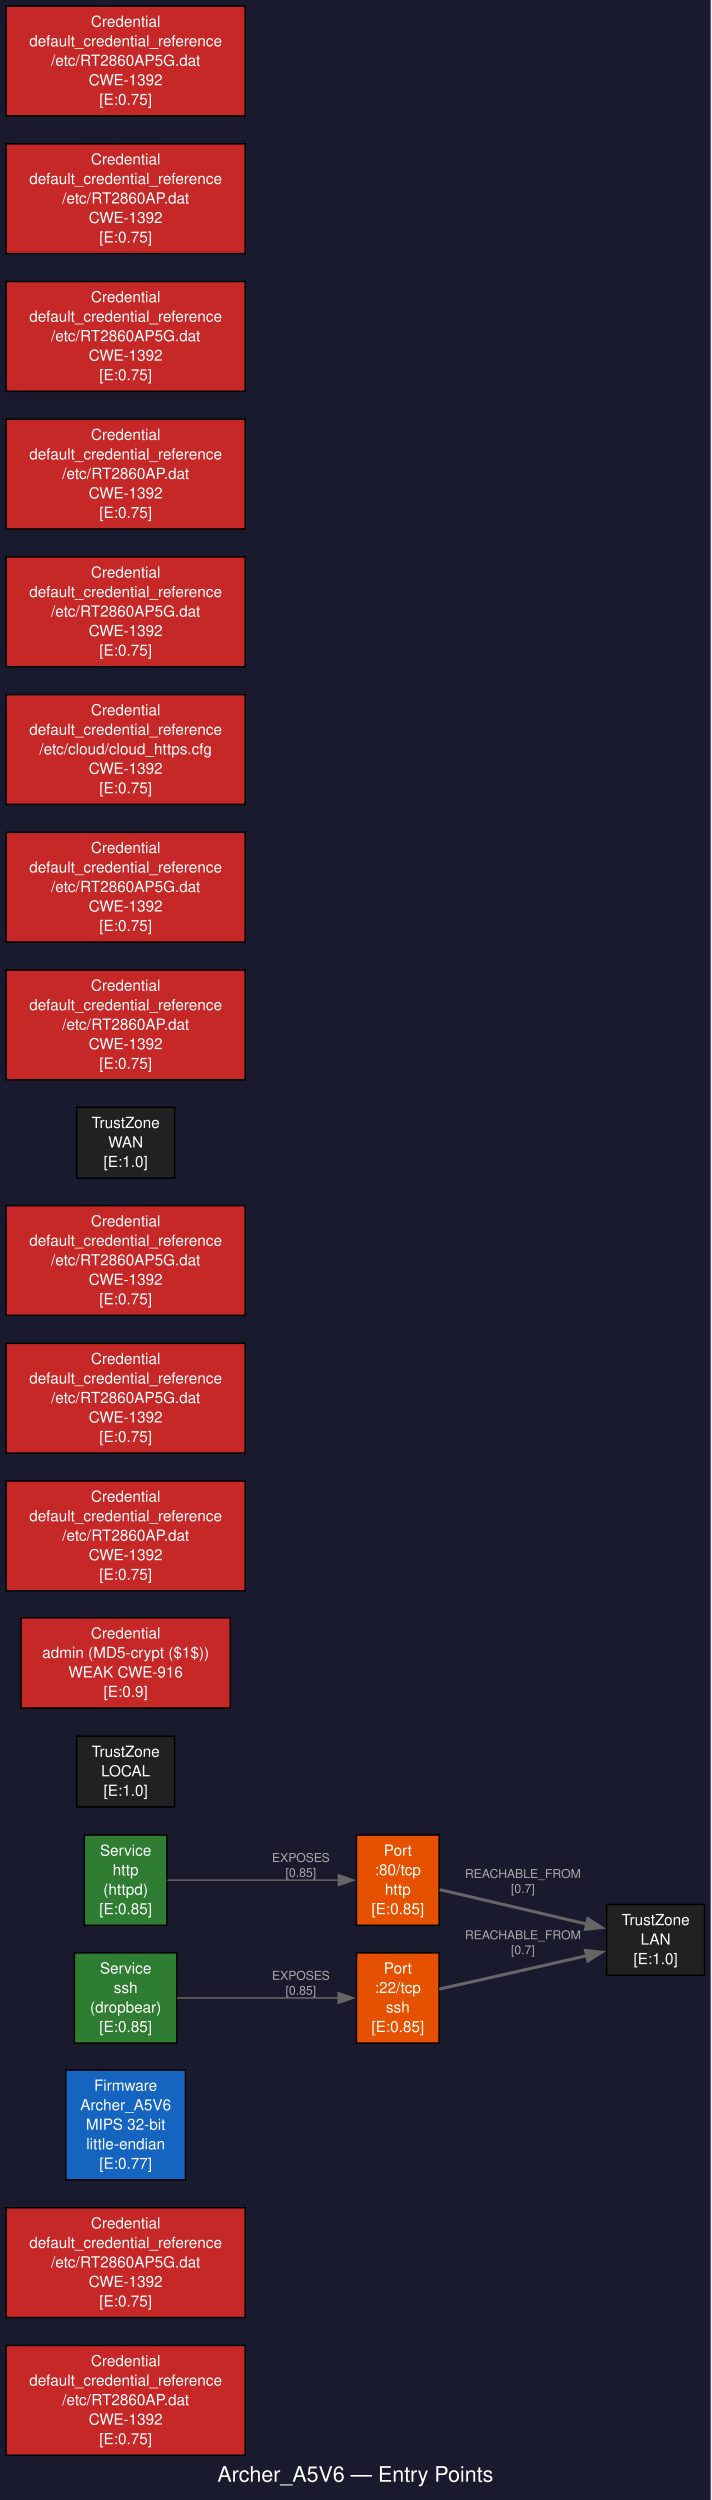
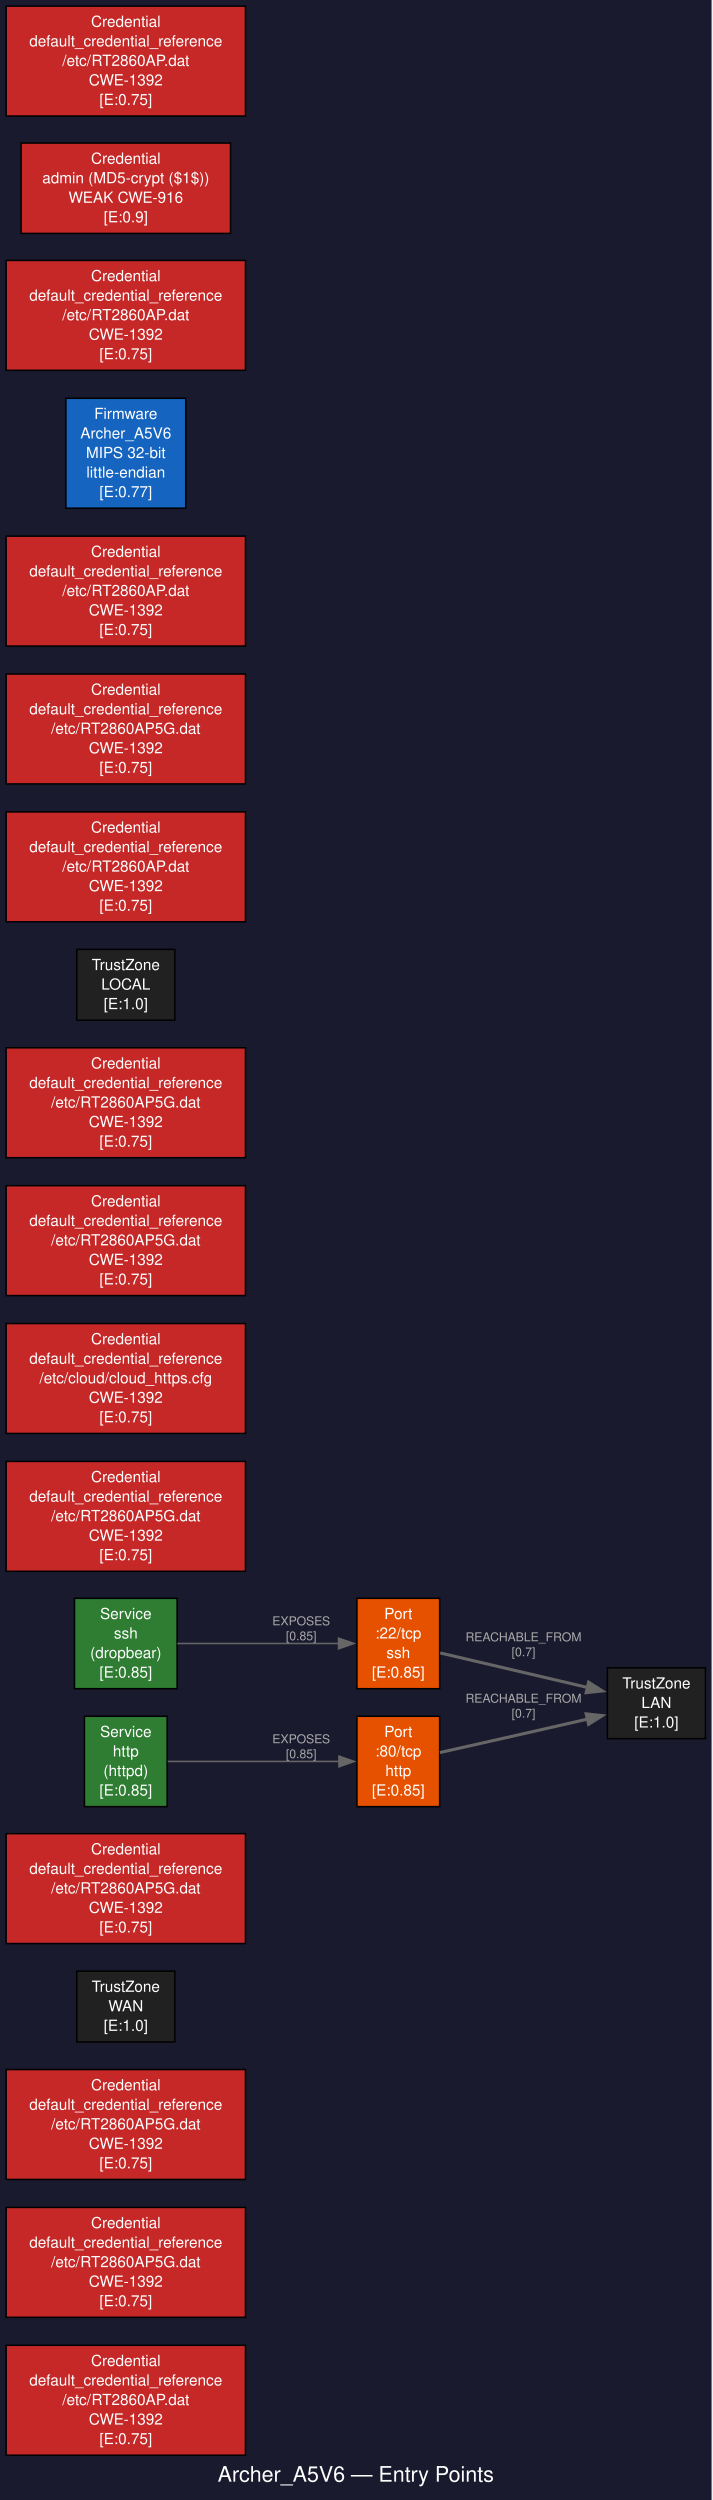
- <svg xmlns="http://www.w3.org/2000/svg" width="465pt" height="1634pt" viewBox="0.00 0.00 465.00 1634.00">
-   <g id="graph0" class="graph" transform="scale(1 1) rotate(0) translate(4 1630)">
-     <polygon fill="#1a1a2e" stroke="none" points="-4,4 -4,-1630 460.5,-1630 460.5,4 -4,4" />
+ <svg xmlns="http://www.w3.org/2000/svg" width="465pt" height="1632pt" viewBox="0.00 0.00 465.00 1632.00">
+   <g id="graph0" class="graph" transform="scale(1 1) rotate(0) translate(4 1628)">
+     <polygon fill="#1a1a2e" stroke="none" points="-4,4 -4,-1628 460.5,-1628 460.5,4 -4,4" />
    <text xml:space="preserve" text-anchor="middle" x="228.25" y="-7.95" font-family="Helvetica,sans-Serif" font-size="14.00" fill="white">Archer_A5V6 — Entry Points</text>
    <g id="node1" class="node">
      <polygon fill="#c62828" stroke="black" points="156.25,-97 0,-97 0,-25.25 156.25,-25.25 156.25,-97" />
      <text xml:space="preserve" text-anchor="middle" x="78.12" y="-83.5" font-family="Helvetica,sans-Serif" font-size="10.00" fill="white">Credential</text>
      <text xml:space="preserve" text-anchor="middle" x="78.12" y="-70.75" font-family="Helvetica,sans-Serif" font-size="10.00" fill="white">default_credential_reference</text>
      <text xml:space="preserve" text-anchor="middle" x="78.12" y="-58" font-family="Helvetica,sans-Serif" font-size="10.00" fill="white">/etc/RT2860AP.dat</text>
      <text xml:space="preserve" text-anchor="middle" x="78.12" y="-45.25" font-family="Helvetica,sans-Serif" font-size="10.00" fill="white">CWE-1392</text>
      <text xml:space="preserve" text-anchor="middle" x="78.12" y="-32.5" font-family="Helvetica,sans-Serif" font-size="10.00" fill="white">[E:0.75]</text>
    </g>
    <g id="node2" class="node">
      <polygon fill="#c62828" stroke="black" points="156.25,-187 0,-187 0,-115.25 156.25,-115.25 156.25,-187" />
      <text xml:space="preserve" text-anchor="middle" x="78.12" y="-173.5" font-family="Helvetica,sans-Serif" font-size="10.00" fill="white">Credential</text>
      <text xml:space="preserve" text-anchor="middle" x="78.12" y="-160.75" font-family="Helvetica,sans-Serif" font-size="10.00" fill="white">default_credential_reference</text>
      <text xml:space="preserve" text-anchor="middle" x="78.12" y="-148" font-family="Helvetica,sans-Serif" font-size="10.00" fill="white">/etc/RT2860AP5G.dat</text>
      <text xml:space="preserve" text-anchor="middle" x="78.12" y="-135.25" font-family="Helvetica,sans-Serif" font-size="10.00" fill="white">CWE-1392</text>
      <text xml:space="preserve" text-anchor="middle" x="78.12" y="-122.5" font-family="Helvetica,sans-Serif" font-size="10.00" fill="white">[E:0.75]</text>
    </g>
    <g id="node3" class="node">
-       <polygon fill="#1565c0" stroke="black" points="117.25,-277 39,-277 39,-205.25 117.25,-205.25 117.25,-277" />
-       <text xml:space="preserve" text-anchor="middle" x="78.12" y="-263.5" font-family="Helvetica,sans-Serif" font-size="10.00" fill="white">Firmware</text>
-       <text xml:space="preserve" text-anchor="middle" x="78.12" y="-250.75" font-family="Helvetica,sans-Serif" font-size="10.00" fill="white">Archer_A5V6</text>
-       <text xml:space="preserve" text-anchor="middle" x="78.12" y="-238" font-family="Helvetica,sans-Serif" font-size="10.00" fill="white">MIPS 32-bit</text>
-       <text xml:space="preserve" text-anchor="middle" x="78.12" y="-225.25" font-family="Helvetica,sans-Serif" font-size="10.00" fill="white">little-endian</text>
-       <text xml:space="preserve" text-anchor="middle" x="78.12" y="-212.5" font-family="Helvetica,sans-Serif" font-size="10.00" fill="white">[E:0.77]</text>
+       <polygon fill="#c62828" stroke="black" points="156.25,-277 0,-277 0,-205.25 156.25,-205.25 156.25,-277" />
+       <text xml:space="preserve" text-anchor="middle" x="78.12" y="-263.5" font-family="Helvetica,sans-Serif" font-size="10.00" fill="white">Credential</text>
+       <text xml:space="preserve" text-anchor="middle" x="78.12" y="-250.75" font-family="Helvetica,sans-Serif" font-size="10.00" fill="white">default_credential_reference</text>
+       <text xml:space="preserve" text-anchor="middle" x="78.12" y="-238" font-family="Helvetica,sans-Serif" font-size="10.00" fill="white">/etc/RT2860AP5G.dat</text>
+       <text xml:space="preserve" text-anchor="middle" x="78.12" y="-225.25" font-family="Helvetica,sans-Serif" font-size="10.00" fill="white">CWE-1392</text>
+       <text xml:space="preserve" text-anchor="middle" x="78.12" y="-212.5" font-family="Helvetica,sans-Serif" font-size="10.00" fill="white">[E:0.75]</text>
    </g>
    <g id="node4" class="node">
-       <polygon fill="#212121" stroke="black" points="456.5,-385.25 392.5,-385.25 392.5,-339 456.5,-339 456.5,-385.25" />
-       <text xml:space="preserve" text-anchor="middle" x="424.5" y="-371.75" font-family="Helvetica,sans-Serif" font-size="10.00" fill="white">TrustZone</text>
-       <text xml:space="preserve" text-anchor="middle" x="424.5" y="-359" font-family="Helvetica,sans-Serif" font-size="10.00" fill="white">LAN</text>
-       <text xml:space="preserve" text-anchor="middle" x="424.5" y="-346.25" font-family="Helvetica,sans-Serif" font-size="10.00" fill="white">[E:1.0]</text>
+       <polygon fill="#212121" stroke="black" points="110.12,-341.25 46.12,-341.25 46.12,-295 110.12,-295 110.12,-341.25" />
+       <text xml:space="preserve" text-anchor="middle" x="78.12" y="-327.75" font-family="Helvetica,sans-Serif" font-size="10.00" fill="white">TrustZone</text>
+       <text xml:space="preserve" text-anchor="middle" x="78.12" y="-315" font-family="Helvetica,sans-Serif" font-size="10.00" fill="white">WAN</text>
+       <text xml:space="preserve" text-anchor="middle" x="78.12" y="-302.25" font-family="Helvetica,sans-Serif" font-size="10.00" fill="white">[E:1.0]</text>
    </g>
    <g id="node5" class="node">
-       <polygon fill="#212121" stroke="black" points="110.12,-495.25 46.12,-495.25 46.12,-449 110.12,-449 110.12,-495.25" />
-       <text xml:space="preserve" text-anchor="middle" x="78.12" y="-481.75" font-family="Helvetica,sans-Serif" font-size="10.00" fill="white">TrustZone</text>
-       <text xml:space="preserve" text-anchor="middle" x="78.12" y="-469" font-family="Helvetica,sans-Serif" font-size="10.00" fill="white">LOCAL</text>
-       <text xml:space="preserve" text-anchor="middle" x="78.12" y="-456.25" font-family="Helvetica,sans-Serif" font-size="10.00" fill="white">[E:1.0]</text>
+       <polygon fill="#c62828" stroke="black" points="156.25,-431 0,-431 0,-359.25 156.25,-359.25 156.25,-431" />
+       <text xml:space="preserve" text-anchor="middle" x="78.12" y="-417.5" font-family="Helvetica,sans-Serif" font-size="10.00" fill="white">Credential</text>
+       <text xml:space="preserve" text-anchor="middle" x="78.12" y="-404.75" font-family="Helvetica,sans-Serif" font-size="10.00" fill="white">default_credential_reference</text>
+       <text xml:space="preserve" text-anchor="middle" x="78.12" y="-392" font-family="Helvetica,sans-Serif" font-size="10.00" fill="white">/etc/RT2860AP5G.dat</text>
+       <text xml:space="preserve" text-anchor="middle" x="78.12" y="-379.25" font-family="Helvetica,sans-Serif" font-size="10.00" fill="white">CWE-1392</text>
+       <text xml:space="preserve" text-anchor="middle" x="78.12" y="-366.5" font-family="Helvetica,sans-Serif" font-size="10.00" fill="white">[E:0.75]</text>
    </g>
    <g id="node6" class="node">
-       <polygon fill="#c62828" stroke="black" points="146.5,-572.62 9.75,-572.62 9.75,-513.62 146.5,-513.62 146.5,-572.62" />
-       <text xml:space="preserve" text-anchor="middle" x="78.12" y="-559.12" font-family="Helvetica,sans-Serif" font-size="10.00" fill="white">Credential</text>
-       <text xml:space="preserve" text-anchor="middle" x="78.12" y="-546.38" font-family="Helvetica,sans-Serif" font-size="10.00" fill="white">admin (MD5-crypt ($1$))</text>
-       <text xml:space="preserve" text-anchor="middle" x="78.12" y="-533.62" font-family="Helvetica,sans-Serif" font-size="10.00" fill="white">WEAK CWE-916</text>
-       <text xml:space="preserve" text-anchor="middle" x="78.12" y="-520.88" font-family="Helvetica,sans-Serif" font-size="10.00" fill="white">[E:0.9]</text>
+       <polygon fill="#2e7d32" stroke="black" points="111.62,-584.62 44.62,-584.62 44.62,-525.62 111.62,-525.62 111.62,-584.62" />
+       <text xml:space="preserve" text-anchor="middle" x="78.12" y="-571.12" font-family="Helvetica,sans-Serif" font-size="10.00" fill="white">Service</text>
+       <text xml:space="preserve" text-anchor="middle" x="78.12" y="-558.38" font-family="Helvetica,sans-Serif" font-size="10.00" fill="white">ssh</text>
+       <text xml:space="preserve" text-anchor="middle" x="78.12" y="-545.62" font-family="Helvetica,sans-Serif" font-size="10.00" fill="white">(dropbear)</text>
+       <text xml:space="preserve" text-anchor="middle" x="78.12" y="-532.88" font-family="Helvetica,sans-Serif" font-size="10.00" fill="white">[E:0.85]</text>
+     </g>
+     <g id="node9" class="node">
+       <polygon fill="#e65100" stroke="black" points="283,-584.62 229,-584.62 229,-525.62 283,-525.62 283,-584.62" />
+       <text xml:space="preserve" text-anchor="middle" x="256" y="-571.12" font-family="Helvetica,sans-Serif" font-size="10.00" fill="white">Port</text>
+       <text xml:space="preserve" text-anchor="middle" x="256" y="-558.38" font-family="Helvetica,sans-Serif" font-size="10.00" fill="white">:22/tcp</text>
+       <text xml:space="preserve" text-anchor="middle" x="256" y="-545.62" font-family="Helvetica,sans-Serif" font-size="10.00" fill="white">ssh</text>
+       <text xml:space="preserve" text-anchor="middle" x="256" y="-532.88" font-family="Helvetica,sans-Serif" font-size="10.00" fill="white">[E:0.85]</text>
+     </g>
+     <g id="edge1" class="edge">
+       <path fill="none" stroke="#666666" d="M111.79,-555.12C141.65,-555.12 185.81,-555.12 217.19,-555.12" />
+       <polygon fill="#666666" stroke="#666666" points="217.02,-558.63 227.02,-555.13 217.02,-551.63 217.02,-558.63" />
+       <text xml:space="preserve" text-anchor="middle" x="192.62" y="-567.02" font-family="Helvetica,sans-Serif" font-size="8.00" fill="#aaaaaa">EXPOSES</text>
+       <text xml:space="preserve" text-anchor="middle" x="192.62" y="-557.27" font-family="Helvetica,sans-Serif" font-size="8.00" fill="#aaaaaa">[0.85]</text>
    </g>
    <g id="node7" class="node">
-       <polygon fill="#c62828" stroke="black" points="156.25,-662 0,-662 0,-590.25 156.25,-590.25 156.25,-662" />
-       <text xml:space="preserve" text-anchor="middle" x="78.12" y="-648.5" font-family="Helvetica,sans-Serif" font-size="10.00" fill="white">Credential</text>
-       <text xml:space="preserve" text-anchor="middle" x="78.12" y="-635.75" font-family="Helvetica,sans-Serif" font-size="10.00" fill="white">default_credential_reference</text>
-       <text xml:space="preserve" text-anchor="middle" x="78.12" y="-623" font-family="Helvetica,sans-Serif" font-size="10.00" fill="white">/etc/RT2860AP.dat</text>
-       <text xml:space="preserve" text-anchor="middle" x="78.12" y="-610.25" font-family="Helvetica,sans-Serif" font-size="10.00" fill="white">CWE-1392</text>
-       <text xml:space="preserve" text-anchor="middle" x="78.12" y="-597.5" font-family="Helvetica,sans-Serif" font-size="10.00" fill="white">[E:0.75]</text>
+       <polygon fill="#c62828" stroke="black" points="156.25,-674 0,-674 0,-602.25 156.25,-602.25 156.25,-674" />
+       <text xml:space="preserve" text-anchor="middle" x="78.12" y="-660.5" font-family="Helvetica,sans-Serif" font-size="10.00" fill="white">Credential</text>
+       <text xml:space="preserve" text-anchor="middle" x="78.12" y="-647.75" font-family="Helvetica,sans-Serif" font-size="10.00" fill="white">default_credential_reference</text>
+       <text xml:space="preserve" text-anchor="middle" x="78.12" y="-635" font-family="Helvetica,sans-Serif" font-size="10.00" fill="white">/etc/RT2860AP5G.dat</text>
+       <text xml:space="preserve" text-anchor="middle" x="78.12" y="-622.25" font-family="Helvetica,sans-Serif" font-size="10.00" fill="white">CWE-1392</text>
+       <text xml:space="preserve" text-anchor="middle" x="78.12" y="-609.5" font-family="Helvetica,sans-Serif" font-size="10.00" fill="white">[E:0.75]</text>
    </g>
    <g id="node8" class="node">
-       <polygon fill="#c62828" stroke="black" points="156.25,-752 0,-752 0,-680.25 156.25,-680.25 156.25,-752" />
-       <text xml:space="preserve" text-anchor="middle" x="78.12" y="-738.5" font-family="Helvetica,sans-Serif" font-size="10.00" fill="white">Credential</text>
-       <text xml:space="preserve" text-anchor="middle" x="78.12" y="-725.75" font-family="Helvetica,sans-Serif" font-size="10.00" fill="white">default_credential_reference</text>
-       <text xml:space="preserve" text-anchor="middle" x="78.12" y="-713" font-family="Helvetica,sans-Serif" font-size="10.00" fill="white">/etc/RT2860AP5G.dat</text>
-       <text xml:space="preserve" text-anchor="middle" x="78.12" y="-700.25" font-family="Helvetica,sans-Serif" font-size="10.00" fill="white">CWE-1392</text>
-       <text xml:space="preserve" text-anchor="middle" x="78.12" y="-687.5" font-family="Helvetica,sans-Serif" font-size="10.00" fill="white">[E:0.75]</text>
+       <polygon fill="#c62828" stroke="black" points="156.25,-764 0,-764 0,-692.25 156.25,-692.25 156.25,-764" />
+       <text xml:space="preserve" text-anchor="middle" x="78.12" y="-750.5" font-family="Helvetica,sans-Serif" font-size="10.00" fill="white">Credential</text>
+       <text xml:space="preserve" text-anchor="middle" x="78.12" y="-737.75" font-family="Helvetica,sans-Serif" font-size="10.00" fill="white">default_credential_reference</text>
+       <text xml:space="preserve" text-anchor="middle" x="78.12" y="-725" font-family="Helvetica,sans-Serif" font-size="10.00" fill="white">/etc/cloud/cloud_https.cfg</text>
+       <text xml:space="preserve" text-anchor="middle" x="78.12" y="-712.25" font-family="Helvetica,sans-Serif" font-size="10.00" fill="white">CWE-1392</text>
+       <text xml:space="preserve" text-anchor="middle" x="78.12" y="-699.5" font-family="Helvetica,sans-Serif" font-size="10.00" fill="white">[E:0.75]</text>
    </g>
-     <g id="node9" class="node">
-       <polygon fill="#c62828" stroke="black" points="156.25,-842 0,-842 0,-770.25 156.25,-770.25 156.25,-842" />
-       <text xml:space="preserve" text-anchor="middle" x="78.12" y="-828.5" font-family="Helvetica,sans-Serif" font-size="10.00" fill="white">Credential</text>
-       <text xml:space="preserve" text-anchor="middle" x="78.12" y="-815.75" font-family="Helvetica,sans-Serif" font-size="10.00" fill="white">default_credential_reference</text>
-       <text xml:space="preserve" text-anchor="middle" x="78.12" y="-803" font-family="Helvetica,sans-Serif" font-size="10.00" fill="white">/etc/RT2860AP5G.dat</text>
-       <text xml:space="preserve" text-anchor="middle" x="78.12" y="-790.25" font-family="Helvetica,sans-Serif" font-size="10.00" fill="white">CWE-1392</text>
-       <text xml:space="preserve" text-anchor="middle" x="78.12" y="-777.5" font-family="Helvetica,sans-Serif" font-size="10.00" fill="white">[E:0.75]</text>
+     <g id="node14" class="node">
+       <polygon fill="#212121" stroke="black" points="456.5,-539.25 392.5,-539.25 392.5,-493 456.5,-493 456.5,-539.25" />
+       <text xml:space="preserve" text-anchor="middle" x="424.5" y="-525.75" font-family="Helvetica,sans-Serif" font-size="10.00" fill="white">TrustZone</text>
+       <text xml:space="preserve" text-anchor="middle" x="424.5" y="-513" font-family="Helvetica,sans-Serif" font-size="10.00" fill="white">LAN</text>
+       <text xml:space="preserve" text-anchor="middle" x="424.5" y="-500.25" font-family="Helvetica,sans-Serif" font-size="10.00" fill="white">[E:1.0]</text>
+     </g>
+     <g id="edge2" class="edge">
+       <path fill="none" stroke="#666666" stroke-width="2" d="M283.38,-548.95C309.68,-542.79 350.48,-533.23 381.28,-526.01" />
+       <polygon fill="#666666" stroke="#666666" stroke-width="2" points="380.25,-529.85 389.18,-524.16 378.65,-523.04 380.25,-529.85" />
+       <text xml:space="preserve" text-anchor="middle" x="337.75" y="-556.57" font-family="Helvetica,sans-Serif" font-size="8.00" fill="#aaaaaa">REACHABLE_FROM</text>
+       <text xml:space="preserve" text-anchor="middle" x="337.75" y="-546.82" font-family="Helvetica,sans-Serif" font-size="8.00" fill="#aaaaaa">[0.7]</text>
    </g>
    <g id="node10" class="node">
-       <polygon fill="#2e7d32" stroke="black" points="111.62,-353.62 44.62,-353.62 44.62,-294.62 111.62,-294.62 111.62,-353.62" />
-       <text xml:space="preserve" text-anchor="middle" x="78.12" y="-340.12" font-family="Helvetica,sans-Serif" font-size="10.00" fill="white">Service</text>
-       <text xml:space="preserve" text-anchor="middle" x="78.12" y="-327.38" font-family="Helvetica,sans-Serif" font-size="10.00" fill="white">ssh</text>
-       <text xml:space="preserve" text-anchor="middle" x="78.12" y="-314.62" font-family="Helvetica,sans-Serif" font-size="10.00" fill="white">(dropbear)</text>
-       <text xml:space="preserve" text-anchor="middle" x="78.12" y="-301.88" font-family="Helvetica,sans-Serif" font-size="10.00" fill="white">[E:0.85]</text>
+       <polygon fill="#c62828" stroke="black" points="156.25,-854 0,-854 0,-782.25 156.25,-782.25 156.25,-854" />
+       <text xml:space="preserve" text-anchor="middle" x="78.12" y="-840.5" font-family="Helvetica,sans-Serif" font-size="10.00" fill="white">Credential</text>
+       <text xml:space="preserve" text-anchor="middle" x="78.12" y="-827.75" font-family="Helvetica,sans-Serif" font-size="10.00" fill="white">default_credential_reference</text>
+       <text xml:space="preserve" text-anchor="middle" x="78.12" y="-815" font-family="Helvetica,sans-Serif" font-size="10.00" fill="white">/etc/RT2860AP5G.dat</text>
+       <text xml:space="preserve" text-anchor="middle" x="78.12" y="-802.25" font-family="Helvetica,sans-Serif" font-size="10.00" fill="white">CWE-1392</text>
+       <text xml:space="preserve" text-anchor="middle" x="78.12" y="-789.5" font-family="Helvetica,sans-Serif" font-size="10.00" fill="white">[E:0.75]</text>
+     </g>
+     <g id="node11" class="node">
+       <polygon fill="#c62828" stroke="black" points="156.25,-944 0,-944 0,-872.25 156.25,-872.25 156.25,-944" />
+       <text xml:space="preserve" text-anchor="middle" x="78.12" y="-930.5" font-family="Helvetica,sans-Serif" font-size="10.00" fill="white">Credential</text>
+       <text xml:space="preserve" text-anchor="middle" x="78.12" y="-917.75" font-family="Helvetica,sans-Serif" font-size="10.00" fill="white">default_credential_reference</text>
+       <text xml:space="preserve" text-anchor="middle" x="78.12" y="-905" font-family="Helvetica,sans-Serif" font-size="10.00" fill="white">/etc/RT2860AP5G.dat</text>
+       <text xml:space="preserve" text-anchor="middle" x="78.12" y="-892.25" font-family="Helvetica,sans-Serif" font-size="10.00" fill="white">CWE-1392</text>
+       <text xml:space="preserve" text-anchor="middle" x="78.12" y="-879.5" font-family="Helvetica,sans-Serif" font-size="10.00" fill="white">[E:0.75]</text>
+     </g>
+     <g id="node12" class="node">
+       <polygon fill="#212121" stroke="black" points="110.12,-1008.25 46.12,-1008.25 46.12,-962 110.12,-962 110.12,-1008.25" />
+       <text xml:space="preserve" text-anchor="middle" x="78.12" y="-994.75" font-family="Helvetica,sans-Serif" font-size="10.00" fill="white">TrustZone</text>
+       <text xml:space="preserve" text-anchor="middle" x="78.12" y="-982" font-family="Helvetica,sans-Serif" font-size="10.00" fill="white">LOCAL</text>
+       <text xml:space="preserve" text-anchor="middle" x="78.12" y="-969.25" font-family="Helvetica,sans-Serif" font-size="10.00" fill="white">[E:1.0]</text>
+     </g>
+     <g id="node13" class="node">
+       <polygon fill="#c62828" stroke="black" points="156.25,-1098 0,-1098 0,-1026.25 156.25,-1026.25 156.25,-1098" />
+       <text xml:space="preserve" text-anchor="middle" x="78.12" y="-1084.5" font-family="Helvetica,sans-Serif" font-size="10.00" fill="white">Credential</text>
+       <text xml:space="preserve" text-anchor="middle" x="78.12" y="-1071.75" font-family="Helvetica,sans-Serif" font-size="10.00" fill="white">default_credential_reference</text>
+       <text xml:space="preserve" text-anchor="middle" x="78.12" y="-1059" font-family="Helvetica,sans-Serif" font-size="10.00" fill="white">/etc/RT2860AP.dat</text>
+       <text xml:space="preserve" text-anchor="middle" x="78.12" y="-1046.25" font-family="Helvetica,sans-Serif" font-size="10.00" fill="white">CWE-1392</text>
+       <text xml:space="preserve" text-anchor="middle" x="78.12" y="-1033.5" font-family="Helvetica,sans-Serif" font-size="10.00" fill="white">[E:0.75]</text>
+     </g>
+     <g id="node15" class="node">
+       <polygon fill="#c62828" stroke="black" points="156.25,-1188 0,-1188 0,-1116.25 156.25,-1116.25 156.25,-1188" />
+       <text xml:space="preserve" text-anchor="middle" x="78.12" y="-1174.5" font-family="Helvetica,sans-Serif" font-size="10.00" fill="white">Credential</text>
+       <text xml:space="preserve" text-anchor="middle" x="78.12" y="-1161.75" font-family="Helvetica,sans-Serif" font-size="10.00" fill="white">default_credential_reference</text>
+       <text xml:space="preserve" text-anchor="middle" x="78.12" y="-1149" font-family="Helvetica,sans-Serif" font-size="10.00" fill="white">/etc/RT2860AP5G.dat</text>
+       <text xml:space="preserve" text-anchor="middle" x="78.12" y="-1136.25" font-family="Helvetica,sans-Serif" font-size="10.00" fill="white">CWE-1392</text>
+       <text xml:space="preserve" text-anchor="middle" x="78.12" y="-1123.5" font-family="Helvetica,sans-Serif" font-size="10.00" fill="white">[E:0.75]</text>
+     </g>
+     <g id="node16" class="node">
+       <polygon fill="#c62828" stroke="black" points="156.25,-1278 0,-1278 0,-1206.25 156.25,-1206.25 156.25,-1278" />
+       <text xml:space="preserve" text-anchor="middle" x="78.12" y="-1264.5" font-family="Helvetica,sans-Serif" font-size="10.00" fill="white">Credential</text>
+       <text xml:space="preserve" text-anchor="middle" x="78.12" y="-1251.75" font-family="Helvetica,sans-Serif" font-size="10.00" fill="white">default_credential_reference</text>
+       <text xml:space="preserve" text-anchor="middle" x="78.12" y="-1239" font-family="Helvetica,sans-Serif" font-size="10.00" fill="white">/etc/RT2860AP.dat</text>
+       <text xml:space="preserve" text-anchor="middle" x="78.12" y="-1226.25" font-family="Helvetica,sans-Serif" font-size="10.00" fill="white">CWE-1392</text>
+       <text xml:space="preserve" text-anchor="middle" x="78.12" y="-1213.5" font-family="Helvetica,sans-Serif" font-size="10.00" fill="white">[E:0.75]</text>
+     </g>
+     <g id="node17" class="node">
+       <polygon fill="#1565c0" stroke="black" points="117.25,-1368 39,-1368 39,-1296.25 117.25,-1296.25 117.25,-1368" />
+       <text xml:space="preserve" text-anchor="middle" x="78.12" y="-1354.5" font-family="Helvetica,sans-Serif" font-size="10.00" fill="white">Firmware</text>
+       <text xml:space="preserve" text-anchor="middle" x="78.12" y="-1341.75" font-family="Helvetica,sans-Serif" font-size="10.00" fill="white">Archer_A5V6</text>
+       <text xml:space="preserve" text-anchor="middle" x="78.12" y="-1329" font-family="Helvetica,sans-Serif" font-size="10.00" fill="white">MIPS 32-bit</text>
+       <text xml:space="preserve" text-anchor="middle" x="78.12" y="-1316.25" font-family="Helvetica,sans-Serif" font-size="10.00" fill="white">little-endian</text>
+       <text xml:space="preserve" text-anchor="middle" x="78.12" y="-1303.5" font-family="Helvetica,sans-Serif" font-size="10.00" fill="white">[E:0.77]</text>
+     </g>
+     <g id="node18" class="node">
+       <polygon fill="#c62828" stroke="black" points="156.25,-1458 0,-1458 0,-1386.25 156.25,-1386.25 156.25,-1458" />
+       <text xml:space="preserve" text-anchor="middle" x="78.12" y="-1444.5" font-family="Helvetica,sans-Serif" font-size="10.00" fill="white">Credential</text>
+       <text xml:space="preserve" text-anchor="middle" x="78.12" y="-1431.75" font-family="Helvetica,sans-Serif" font-size="10.00" fill="white">default_credential_reference</text>
+       <text xml:space="preserve" text-anchor="middle" x="78.12" y="-1419" font-family="Helvetica,sans-Serif" font-size="10.00" fill="white">/etc/RT2860AP.dat</text>
+       <text xml:space="preserve" text-anchor="middle" x="78.12" y="-1406.25" font-family="Helvetica,sans-Serif" font-size="10.00" fill="white">CWE-1392</text>
+       <text xml:space="preserve" text-anchor="middle" x="78.12" y="-1393.5" font-family="Helvetica,sans-Serif" font-size="10.00" fill="white">[E:0.75]</text>
+     </g>
+     <g id="node19" class="node">
+       <polygon fill="#c62828" stroke="black" points="146.5,-1534.62 9.75,-1534.62 9.75,-1475.62 146.5,-1475.62 146.5,-1534.62" />
+       <text xml:space="preserve" text-anchor="middle" x="78.12" y="-1521.12" font-family="Helvetica,sans-Serif" font-size="10.00" fill="white">Credential</text>
+       <text xml:space="preserve" text-anchor="middle" x="78.12" y="-1508.38" font-family="Helvetica,sans-Serif" font-size="10.00" fill="white">admin (MD5-crypt ($1$))</text>
+       <text xml:space="preserve" text-anchor="middle" x="78.12" y="-1495.62" font-family="Helvetica,sans-Serif" font-size="10.00" fill="white">WEAK CWE-916</text>
+       <text xml:space="preserve" text-anchor="middle" x="78.12" y="-1482.88" font-family="Helvetica,sans-Serif" font-size="10.00" fill="white">[E:0.9]</text>
+     </g>
+     <g id="node20" class="node">
+       <polygon fill="#2e7d32" stroke="black" points="105.12,-507.62 51.12,-507.62 51.12,-448.62 105.12,-448.62 105.12,-507.62" />
+       <text xml:space="preserve" text-anchor="middle" x="78.12" y="-494.12" font-family="Helvetica,sans-Serif" font-size="10.00" fill="white">Service</text>
+       <text xml:space="preserve" text-anchor="middle" x="78.12" y="-481.38" font-family="Helvetica,sans-Serif" font-size="10.00" fill="white">http</text>
+       <text xml:space="preserve" text-anchor="middle" x="78.12" y="-468.62" font-family="Helvetica,sans-Serif" font-size="10.00" fill="white">(httpd)</text>
+       <text xml:space="preserve" text-anchor="middle" x="78.12" y="-455.88" font-family="Helvetica,sans-Serif" font-size="10.00" fill="white">[E:0.85]</text>
    </g>
    <g id="node21" class="node">
-       <polygon fill="#e65100" stroke="black" points="283,-353.62 229,-353.62 229,-294.62 283,-294.62 283,-353.62" />
-       <text xml:space="preserve" text-anchor="middle" x="256" y="-340.12" font-family="Helvetica,sans-Serif" font-size="10.00" fill="white">Port</text>
-       <text xml:space="preserve" text-anchor="middle" x="256" y="-327.38" font-family="Helvetica,sans-Serif" font-size="10.00" fill="white">:22/tcp</text>
-       <text xml:space="preserve" text-anchor="middle" x="256" y="-314.62" font-family="Helvetica,sans-Serif" font-size="10.00" fill="white">ssh</text>
-       <text xml:space="preserve" text-anchor="middle" x="256" y="-301.88" font-family="Helvetica,sans-Serif" font-size="10.00" fill="white">[E:0.85]</text>
-     </g>
-     <g id="edge1" class="edge">
-       <path fill="none" stroke="#666666" d="M111.79,-324.12C141.65,-324.12 185.81,-324.12 217.19,-324.12" />
-       <polygon fill="#666666" stroke="#666666" points="217.02,-327.63 227.02,-324.13 217.02,-320.63 217.02,-327.63" />
-       <text xml:space="preserve" text-anchor="middle" x="192.62" y="-336.02" font-family="Helvetica,sans-Serif" font-size="8.00" fill="#aaaaaa">EXPOSES</text>
-       <text xml:space="preserve" text-anchor="middle" x="192.62" y="-326.27" font-family="Helvetica,sans-Serif" font-size="8.00" fill="#aaaaaa">[0.85]</text>
-     </g>
-     <g id="node11" class="node">
-       <polygon fill="#212121" stroke="black" points="110.12,-906.25 46.12,-906.25 46.12,-860 110.12,-860 110.12,-906.25" />
-       <text xml:space="preserve" text-anchor="middle" x="78.12" y="-892.75" font-family="Helvetica,sans-Serif" font-size="10.00" fill="white">TrustZone</text>
-       <text xml:space="preserve" text-anchor="middle" x="78.12" y="-880" font-family="Helvetica,sans-Serif" font-size="10.00" fill="white">WAN</text>
-       <text xml:space="preserve" text-anchor="middle" x="78.12" y="-867.25" font-family="Helvetica,sans-Serif" font-size="10.00" fill="white">[E:1.0]</text>
-     </g>
-     <g id="node12" class="node">
-       <polygon fill="#c62828" stroke="black" points="156.25,-996 0,-996 0,-924.25 156.25,-924.25 156.25,-996" />
-       <text xml:space="preserve" text-anchor="middle" x="78.12" y="-982.5" font-family="Helvetica,sans-Serif" font-size="10.00" fill="white">Credential</text>
-       <text xml:space="preserve" text-anchor="middle" x="78.12" y="-969.75" font-family="Helvetica,sans-Serif" font-size="10.00" fill="white">default_credential_reference</text>
-       <text xml:space="preserve" text-anchor="middle" x="78.12" y="-957" font-family="Helvetica,sans-Serif" font-size="10.00" fill="white">/etc/RT2860AP.dat</text>
-       <text xml:space="preserve" text-anchor="middle" x="78.12" y="-944.25" font-family="Helvetica,sans-Serif" font-size="10.00" fill="white">CWE-1392</text>
-       <text xml:space="preserve" text-anchor="middle" x="78.12" y="-931.5" font-family="Helvetica,sans-Serif" font-size="10.00" fill="white">[E:0.75]</text>
-     </g>
-     <g id="node13" class="node">
-       <polygon fill="#c62828" stroke="black" points="156.25,-1086 0,-1086 0,-1014.25 156.25,-1014.25 156.25,-1086" />
-       <text xml:space="preserve" text-anchor="middle" x="78.12" y="-1072.5" font-family="Helvetica,sans-Serif" font-size="10.00" fill="white">Credential</text>
-       <text xml:space="preserve" text-anchor="middle" x="78.12" y="-1059.75" font-family="Helvetica,sans-Serif" font-size="10.00" fill="white">default_credential_reference</text>
-       <text xml:space="preserve" text-anchor="middle" x="78.12" y="-1047" font-family="Helvetica,sans-Serif" font-size="10.00" fill="white">/etc/RT2860AP5G.dat</text>
-       <text xml:space="preserve" text-anchor="middle" x="78.12" y="-1034.25" font-family="Helvetica,sans-Serif" font-size="10.00" fill="white">CWE-1392</text>
-       <text xml:space="preserve" text-anchor="middle" x="78.12" y="-1021.5" font-family="Helvetica,sans-Serif" font-size="10.00" fill="white">[E:0.75]</text>
-     </g>
-     <g id="node14" class="node">
-       <polygon fill="#2e7d32" stroke="black" points="105.12,-430.62 51.12,-430.62 51.12,-371.62 105.12,-371.62 105.12,-430.62" />
-       <text xml:space="preserve" text-anchor="middle" x="78.12" y="-417.12" font-family="Helvetica,sans-Serif" font-size="10.00" fill="white">Service</text>
-       <text xml:space="preserve" text-anchor="middle" x="78.12" y="-404.38" font-family="Helvetica,sans-Serif" font-size="10.00" fill="white">http</text>
-       <text xml:space="preserve" text-anchor="middle" x="78.12" y="-391.62" font-family="Helvetica,sans-Serif" font-size="10.00" fill="white">(httpd)</text>
-       <text xml:space="preserve" text-anchor="middle" x="78.12" y="-378.88" font-family="Helvetica,sans-Serif" font-size="10.00" fill="white">[E:0.85]</text>
-     </g>
-     <g id="node16" class="node">
-       <polygon fill="#e65100" stroke="black" points="283,-430.62 229,-430.62 229,-371.62 283,-371.62 283,-430.62" />
-       <text xml:space="preserve" text-anchor="middle" x="256" y="-417.12" font-family="Helvetica,sans-Serif" font-size="10.00" fill="white">Port</text>
-       <text xml:space="preserve" text-anchor="middle" x="256" y="-404.38" font-family="Helvetica,sans-Serif" font-size="10.00" fill="white">:80/tcp</text>
-       <text xml:space="preserve" text-anchor="middle" x="256" y="-391.62" font-family="Helvetica,sans-Serif" font-size="10.00" fill="white">http</text>
-       <text xml:space="preserve" text-anchor="middle" x="256" y="-378.88" font-family="Helvetica,sans-Serif" font-size="10.00" fill="white">[E:0.85]</text>
+       <polygon fill="#e65100" stroke="black" points="283,-507.62 229,-507.62 229,-448.62 283,-448.62 283,-507.62" />
+       <text xml:space="preserve" text-anchor="middle" x="256" y="-494.12" font-family="Helvetica,sans-Serif" font-size="10.00" fill="white">Port</text>
+       <text xml:space="preserve" text-anchor="middle" x="256" y="-481.38" font-family="Helvetica,sans-Serif" font-size="10.00" fill="white">:80/tcp</text>
+       <text xml:space="preserve" text-anchor="middle" x="256" y="-468.62" font-family="Helvetica,sans-Serif" font-size="10.00" fill="white">http</text>
+       <text xml:space="preserve" text-anchor="middle" x="256" y="-455.88" font-family="Helvetica,sans-Serif" font-size="10.00" fill="white">[E:0.85]</text>
    </g>
    <g id="edge3" class="edge">
-       <path fill="none" stroke="#666666" d="M105.46,-401.12C135.2,-401.12 183.84,-401.12 217.54,-401.12" />
-       <polygon fill="#666666" stroke="#666666" points="217.26,-404.63 227.26,-401.13 217.26,-397.63 217.26,-404.63" />
-       <text xml:space="preserve" text-anchor="middle" x="192.62" y="-413.02" font-family="Helvetica,sans-Serif" font-size="8.00" fill="#aaaaaa">EXPOSES</text>
-       <text xml:space="preserve" text-anchor="middle" x="192.62" y="-403.27" font-family="Helvetica,sans-Serif" font-size="8.00" fill="#aaaaaa">[0.85]</text>
-     </g>
-     <g id="node15" class="node">
-       <polygon fill="#c62828" stroke="black" points="156.25,-1176 0,-1176 0,-1104.25 156.25,-1104.25 156.25,-1176" />
-       <text xml:space="preserve" text-anchor="middle" x="78.12" y="-1162.5" font-family="Helvetica,sans-Serif" font-size="10.00" fill="white">Credential</text>
-       <text xml:space="preserve" text-anchor="middle" x="78.12" y="-1149.75" font-family="Helvetica,sans-Serif" font-size="10.00" fill="white">default_credential_reference</text>
-       <text xml:space="preserve" text-anchor="middle" x="78.12" y="-1137" font-family="Helvetica,sans-Serif" font-size="10.00" fill="white">/etc/cloud/cloud_https.cfg</text>
-       <text xml:space="preserve" text-anchor="middle" x="78.12" y="-1124.25" font-family="Helvetica,sans-Serif" font-size="10.00" fill="white">CWE-1392</text>
-       <text xml:space="preserve" text-anchor="middle" x="78.12" y="-1111.5" font-family="Helvetica,sans-Serif" font-size="10.00" fill="white">[E:0.75]</text>
+       <path fill="none" stroke="#666666" d="M105.46,-478.12C135.2,-478.12 183.84,-478.12 217.54,-478.12" />
+       <polygon fill="#666666" stroke="#666666" points="217.26,-481.63 227.26,-478.13 217.26,-474.63 217.26,-481.63" />
+       <text xml:space="preserve" text-anchor="middle" x="192.62" y="-490.02" font-family="Helvetica,sans-Serif" font-size="8.00" fill="#aaaaaa">EXPOSES</text>
+       <text xml:space="preserve" text-anchor="middle" x="192.62" y="-480.27" font-family="Helvetica,sans-Serif" font-size="8.00" fill="#aaaaaa">[0.85]</text>
    </g>
    <g id="edge4" class="edge">
-       <path fill="none" stroke="#666666" stroke-width="2" d="M283.38,-394.95C309.68,-388.79 350.48,-379.23 381.28,-372.01" />
-       <polygon fill="#666666" stroke="#666666" stroke-width="2" points="380.25,-375.85 389.18,-370.16 378.65,-369.04 380.25,-375.85" />
-       <text xml:space="preserve" text-anchor="middle" x="337.75" y="-402.57" font-family="Helvetica,sans-Serif" font-size="8.00" fill="#aaaaaa">REACHABLE_FROM</text>
-       <text xml:space="preserve" text-anchor="middle" x="337.75" y="-392.82" font-family="Helvetica,sans-Serif" font-size="8.00" fill="#aaaaaa">[0.7]</text>
-     </g>
-     <g id="node17" class="node">
-       <polygon fill="#c62828" stroke="black" points="156.25,-1266 0,-1266 0,-1194.25 156.25,-1194.25 156.25,-1266" />
-       <text xml:space="preserve" text-anchor="middle" x="78.12" y="-1252.5" font-family="Helvetica,sans-Serif" font-size="10.00" fill="white">Credential</text>
-       <text xml:space="preserve" text-anchor="middle" x="78.12" y="-1239.75" font-family="Helvetica,sans-Serif" font-size="10.00" fill="white">default_credential_reference</text>
-       <text xml:space="preserve" text-anchor="middle" x="78.12" y="-1227" font-family="Helvetica,sans-Serif" font-size="10.00" fill="white">/etc/RT2860AP5G.dat</text>
-       <text xml:space="preserve" text-anchor="middle" x="78.12" y="-1214.25" font-family="Helvetica,sans-Serif" font-size="10.00" fill="white">CWE-1392</text>
-       <text xml:space="preserve" text-anchor="middle" x="78.12" y="-1201.5" font-family="Helvetica,sans-Serif" font-size="10.00" fill="white">[E:0.75]</text>
-     </g>
-     <g id="node18" class="node">
-       <polygon fill="#c62828" stroke="black" points="156.25,-1356 0,-1356 0,-1284.25 156.25,-1284.25 156.25,-1356" />
-       <text xml:space="preserve" text-anchor="middle" x="78.12" y="-1342.5" font-family="Helvetica,sans-Serif" font-size="10.00" fill="white">Credential</text>
-       <text xml:space="preserve" text-anchor="middle" x="78.12" y="-1329.75" font-family="Helvetica,sans-Serif" font-size="10.00" fill="white">default_credential_reference</text>
-       <text xml:space="preserve" text-anchor="middle" x="78.12" y="-1317" font-family="Helvetica,sans-Serif" font-size="10.00" fill="white">/etc/RT2860AP.dat</text>
-       <text xml:space="preserve" text-anchor="middle" x="78.12" y="-1304.25" font-family="Helvetica,sans-Serif" font-size="10.00" fill="white">CWE-1392</text>
-       <text xml:space="preserve" text-anchor="middle" x="78.12" y="-1291.5" font-family="Helvetica,sans-Serif" font-size="10.00" fill="white">[E:0.75]</text>
-     </g>
-     <g id="node19" class="node">
-       <polygon fill="#c62828" stroke="black" points="156.25,-1446 0,-1446 0,-1374.25 156.25,-1374.25 156.25,-1446" />
-       <text xml:space="preserve" text-anchor="middle" x="78.12" y="-1432.5" font-family="Helvetica,sans-Serif" font-size="10.00" fill="white">Credential</text>
-       <text xml:space="preserve" text-anchor="middle" x="78.12" y="-1419.75" font-family="Helvetica,sans-Serif" font-size="10.00" fill="white">default_credential_reference</text>
-       <text xml:space="preserve" text-anchor="middle" x="78.12" y="-1407" font-family="Helvetica,sans-Serif" font-size="10.00" fill="white">/etc/RT2860AP5G.dat</text>
-       <text xml:space="preserve" text-anchor="middle" x="78.12" y="-1394.25" font-family="Helvetica,sans-Serif" font-size="10.00" fill="white">CWE-1392</text>
-       <text xml:space="preserve" text-anchor="middle" x="78.12" y="-1381.5" font-family="Helvetica,sans-Serif" font-size="10.00" fill="white">[E:0.75]</text>
-     </g>
-     <g id="node20" class="node">
-       <polygon fill="#c62828" stroke="black" points="156.25,-1536 0,-1536 0,-1464.25 156.25,-1464.25 156.25,-1536" />
-       <text xml:space="preserve" text-anchor="middle" x="78.12" y="-1522.5" font-family="Helvetica,sans-Serif" font-size="10.00" fill="white">Credential</text>
-       <text xml:space="preserve" text-anchor="middle" x="78.12" y="-1509.75" font-family="Helvetica,sans-Serif" font-size="10.00" fill="white">default_credential_reference</text>
-       <text xml:space="preserve" text-anchor="middle" x="78.12" y="-1497" font-family="Helvetica,sans-Serif" font-size="10.00" fill="white">/etc/RT2860AP.dat</text>
-       <text xml:space="preserve" text-anchor="middle" x="78.12" y="-1484.25" font-family="Helvetica,sans-Serif" font-size="10.00" fill="white">CWE-1392</text>
-       <text xml:space="preserve" text-anchor="middle" x="78.12" y="-1471.5" font-family="Helvetica,sans-Serif" font-size="10.00" fill="white">[E:0.75]</text>
-     </g>
-     <g id="edge2" class="edge">
-       <path fill="none" stroke="#666666" stroke-width="2" d="M283.15,-329.95C306.97,-335.28 343.12,-343.4 374.5,-350.62 376.64,-351.12 378.83,-351.62 381.04,-352.14" />
-       <polygon fill="#666666" stroke="#666666" stroke-width="2" points="378.66,-355.18 389.19,-354.04 380.25,-348.36 378.66,-355.18" />
-       <text xml:space="preserve" text-anchor="middle" x="337.75" y="-362.52" font-family="Helvetica,sans-Serif" font-size="8.00" fill="#aaaaaa">REACHABLE_FROM</text>
-       <text xml:space="preserve" text-anchor="middle" x="337.75" y="-352.77" font-family="Helvetica,sans-Serif" font-size="8.00" fill="#aaaaaa">[0.7]</text>
+       <path fill="none" stroke="#666666" stroke-width="2" d="M283.15,-483.95C306.97,-489.28 343.12,-497.4 374.5,-504.62 376.64,-505.12 378.83,-505.62 381.04,-506.14" />
+       <polygon fill="#666666" stroke="#666666" stroke-width="2" points="378.66,-509.18 389.19,-508.04 380.25,-502.36 378.66,-509.18" />
+       <text xml:space="preserve" text-anchor="middle" x="337.75" y="-516.52" font-family="Helvetica,sans-Serif" font-size="8.00" fill="#aaaaaa">REACHABLE_FROM</text>
+       <text xml:space="preserve" text-anchor="middle" x="337.75" y="-506.77" font-family="Helvetica,sans-Serif" font-size="8.00" fill="#aaaaaa">[0.7]</text>
    </g>
    <g id="node22" class="node">
-       <polygon fill="#c62828" stroke="black" points="156.25,-1626 0,-1626 0,-1554.25 156.25,-1554.25 156.25,-1626" />
-       <text xml:space="preserve" text-anchor="middle" x="78.12" y="-1612.5" font-family="Helvetica,sans-Serif" font-size="10.00" fill="white">Credential</text>
-       <text xml:space="preserve" text-anchor="middle" x="78.12" y="-1599.75" font-family="Helvetica,sans-Serif" font-size="10.00" fill="white">default_credential_reference</text>
-       <text xml:space="preserve" text-anchor="middle" x="78.12" y="-1587" font-family="Helvetica,sans-Serif" font-size="10.00" fill="white">/etc/RT2860AP5G.dat</text>
-       <text xml:space="preserve" text-anchor="middle" x="78.12" y="-1574.25" font-family="Helvetica,sans-Serif" font-size="10.00" fill="white">CWE-1392</text>
-       <text xml:space="preserve" text-anchor="middle" x="78.12" y="-1561.5" font-family="Helvetica,sans-Serif" font-size="10.00" fill="white">[E:0.75]</text>
+       <polygon fill="#c62828" stroke="black" points="156.25,-1624 0,-1624 0,-1552.25 156.25,-1552.25 156.25,-1624" />
+       <text xml:space="preserve" text-anchor="middle" x="78.12" y="-1610.5" font-family="Helvetica,sans-Serif" font-size="10.00" fill="white">Credential</text>
+       <text xml:space="preserve" text-anchor="middle" x="78.12" y="-1597.75" font-family="Helvetica,sans-Serif" font-size="10.00" fill="white">default_credential_reference</text>
+       <text xml:space="preserve" text-anchor="middle" x="78.12" y="-1585" font-family="Helvetica,sans-Serif" font-size="10.00" fill="white">/etc/RT2860AP.dat</text>
+       <text xml:space="preserve" text-anchor="middle" x="78.12" y="-1572.25" font-family="Helvetica,sans-Serif" font-size="10.00" fill="white">CWE-1392</text>
+       <text xml:space="preserve" text-anchor="middle" x="78.12" y="-1559.5" font-family="Helvetica,sans-Serif" font-size="10.00" fill="white">[E:0.75]</text>
    </g>
  </g>
</svg>
